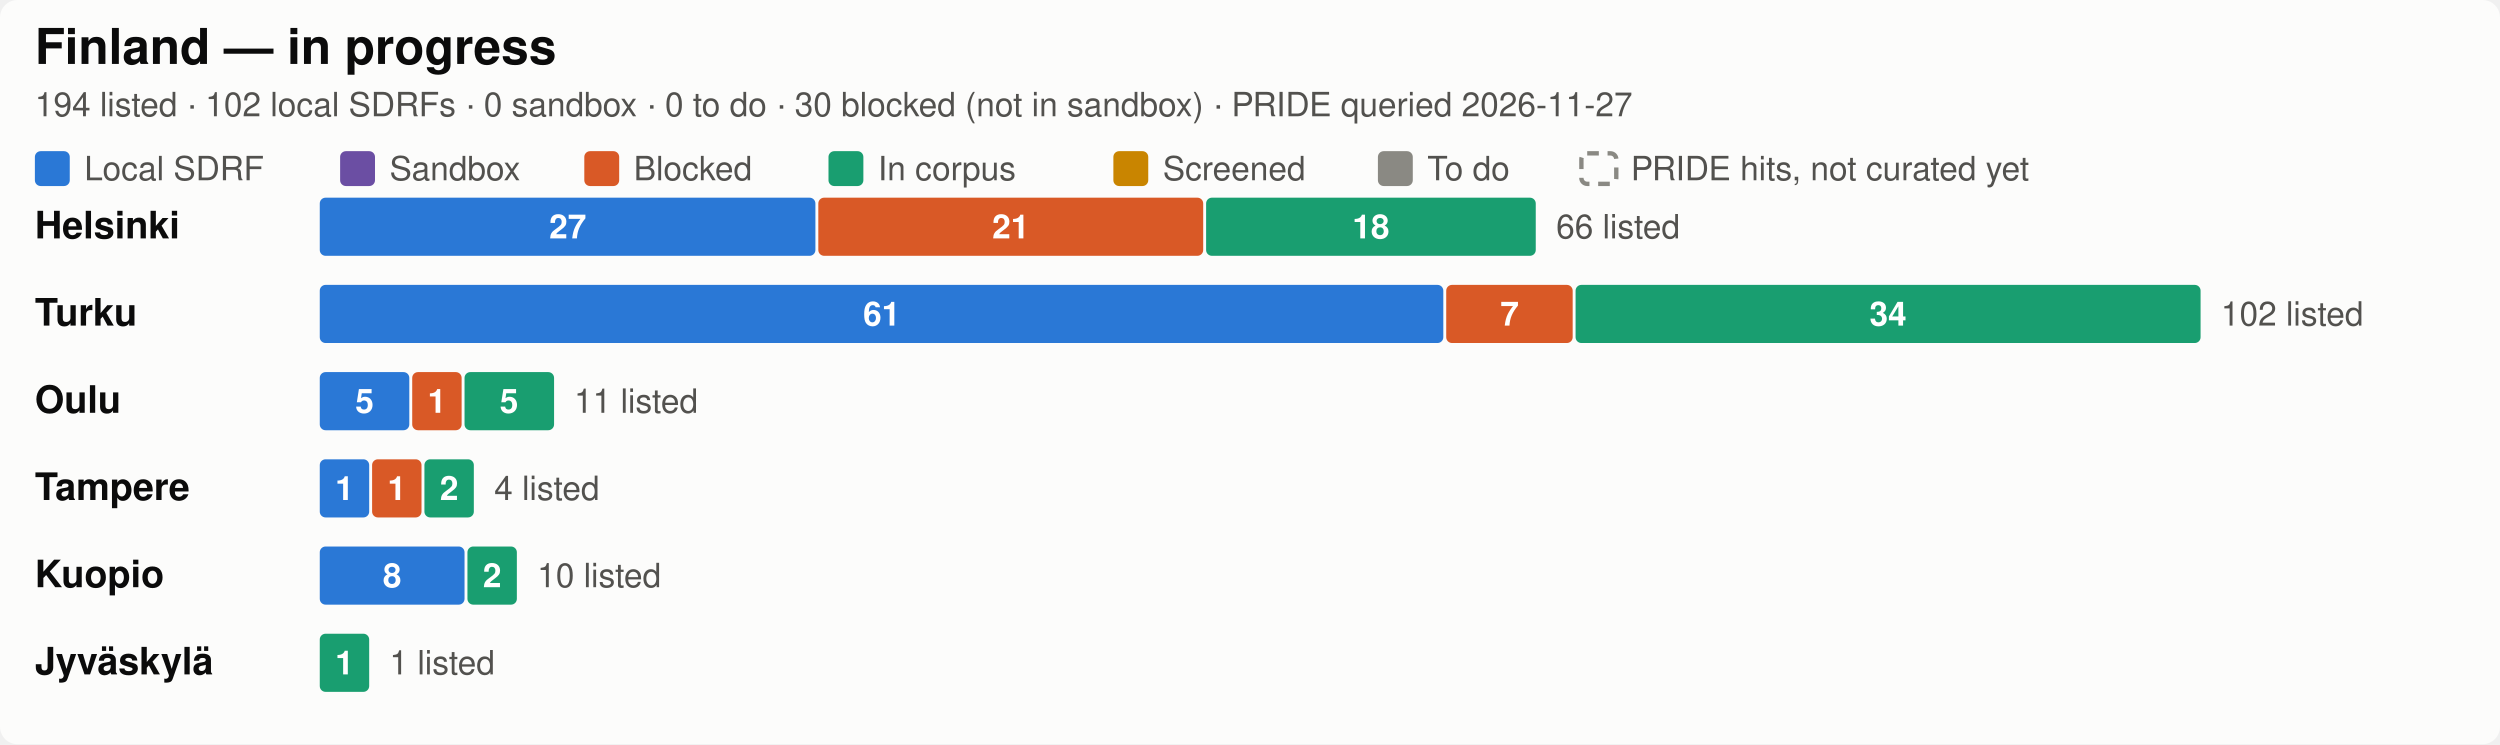
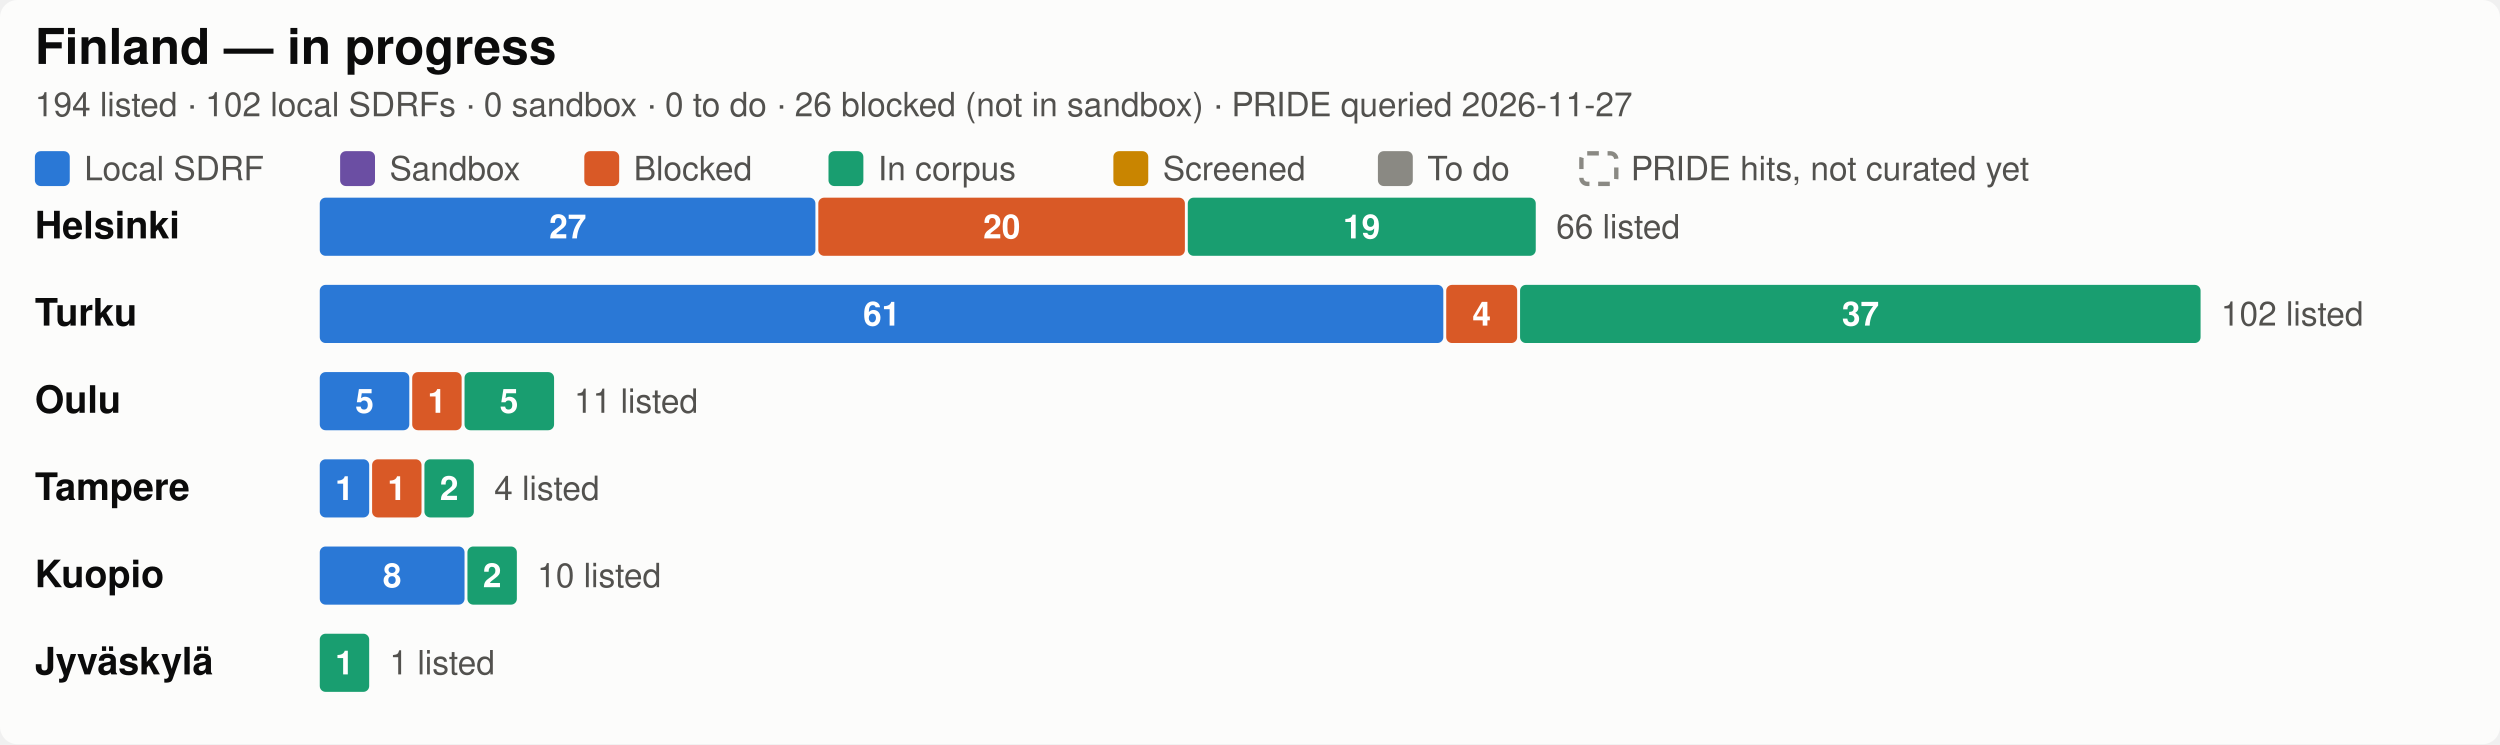
<svg xmlns="http://www.w3.org/2000/svg" width="860" height="256.0" viewBox="0 0 860 256.0" role="img" aria-label="Finland SDRF progress by city">
  <style>
  .bg { fill: #fcfcfb; }
  .title { fill: #0b0b0b; font-size: 17px; font-weight: 600; }
  .city { fill: #0b0b0b; font-size: 13px; font-weight: 600; }
  .sub, .legend, .total, .axis { fill: #52514e; font-size: 11.5px; }
  .seg { font-size: 11.5px; font-weight: 600; fill: #ffffff; font-variant-numeric: tabular-nums; }
  .uncurated { fill: none; stroke: #8a8983; stroke-width: 1.5; stroke-dasharray: 4 3; }
  .grid { stroke: #e8e7e2; stroke-width: 1; }
  text { font-family: -apple-system, "Segoe UI", Helvetica, Arial, sans-serif; }
  .c-annotated { fill: #2a78d6; }
  .c-sandbox { fill: #6b4ea3; }
  .c-blocked { fill: #d95926; }
  .c-in_corpus { fill: #199e70; }
  .c-screened { fill: #c98500; }
  .c-todo { fill: #8a8983; }

  @media (prefers-color-scheme: dark) {
    .bg { fill: #1a1a19; }
    .title, .city { fill: #ffffff; }
    .sub, .legend, .total, .axis { fill: #c3c2b7; }
    .uncurated { stroke: #8f8e86; }
    .grid { stroke: #3a3a37; }
    .c-annotated { fill: #3987e5; }
    .c-sandbox { fill: #7d5fb5; }
    .c-blocked { fill: #d95926; }
    .c-in_corpus { fill: #199e70; }
    .c-screened { fill: #c98500; }
    .c-todo { fill: #6b6a65; }
  }
</style>
  <rect class="bg" width="860" height="256.0" rx="6" />
  <text class="title" x="12" y="22">Finland — in progress</text>
-   <text class="sub" x="12" y="40">194 listed · 102 local SDRFs · 0 sandbox · 0 to do · 30 blocked (not in sandbox) · PRIDE queried 2026-11-27</text>
+   <text class="sub" x="12" y="40">194 listed · 102 local SDRFs · 0 sandbox · 0 to do · 26 blocked (not in sandbox) · PRIDE queried 2026-11-27</text>
  <rect class="c-annotated" fill="#2a78d6" x="12.0" y="52.0" width="12" height="12" rx="2" />
  <text class="legend" x="29.0" y="62.0">Local SDRF</text>
  <rect class="c-sandbox" fill="#6b4ea3" x="117.0" y="52.0" width="12" height="12" rx="2" />
  <text class="legend" x="134.0" y="62.0">Sandbox</text>
  <rect class="c-blocked" fill="#d95926" x="201.0" y="52.0" width="12" height="12" rx="2" />
  <text class="legend" x="218.0" y="62.0">Blocked</text>
  <rect class="c-in_corpus" fill="#199e70" x="285.0" y="52.0" width="12" height="12" rx="2" />
  <text class="legend" x="302.0" y="62.0">In corpus</text>
  <rect class="c-screened" fill="#c98500" x="383.0" y="52.0" width="12" height="12" rx="2" />
  <text class="legend" x="400.0" y="62.0">Screened</text>
  <rect class="c-todo" fill="#8a8983" x="474.0" y="52.0" width="12" height="12" rx="2" />
  <text class="legend" x="491.0" y="62.0">To do</text>
  <rect class="uncurated" fill="none" stroke="#8a8983" x="544.0" y="52.75" width="12" height="10.5" rx="2" />
  <text class="legend" x="561.0" y="62.0">PRIDE hits, not curated yet</text>
  <text class="city" x="12" y="82.0">Helsinki</text>
  <rect class="c-annotated" fill="#2a78d6" x="110.0" y="68.0" width="170.5" height="20" rx="2" />
  <text class="seg" x="195.3" y="82.0" text-anchor="middle">27</text>
-   <rect class="c-blocked" fill="#d95926" x="281.5" y="68.0" width="132.4" height="20" rx="2" />
-   <text class="seg" x="347.7" y="82.0" text-anchor="middle">21</text>
-   <rect class="c-in_corpus" fill="#199e70" x="414.9" y="68.0" width="113.4" height="20" rx="2" />
-   <text class="seg" x="471.6" y="82.0" text-anchor="middle">18</text>
+   <rect class="c-blocked" fill="#d95926" x="281.5" y="68.0" width="126.1" height="20" rx="2" />
+   <text class="seg" x="344.6" y="82.0" text-anchor="middle">20</text>
+   <rect class="c-in_corpus" fill="#199e70" x="408.6" y="68.0" width="119.7" height="20" rx="2" />
+   <text class="seg" x="468.4" y="82.0" text-anchor="middle">19</text>
  <text class="total" x="535.3" y="82.0">66 listed</text>
  <text class="city" x="12" y="112.0">Turku</text>
  <rect class="c-annotated" fill="#2a78d6" x="110.0" y="98.0" width="386.5" height="20" rx="2" />
  <text class="seg" x="303.3" y="112.0" text-anchor="middle">61</text>
-   <rect class="c-blocked" fill="#d95926" x="497.5" y="98.0" width="43.5" height="20" rx="2" />
-   <text class="seg" x="519.3" y="112.0" text-anchor="middle">7</text>
-   <rect class="c-in_corpus" fill="#199e70" x="542.0" y="98.0" width="215.0" height="20" rx="2" />
-   <text class="seg" x="649.5" y="112.0" text-anchor="middle">34</text>
+   <rect class="c-blocked" fill="#d95926" x="497.5" y="98.0" width="24.4" height="20" rx="2" />
+   <text class="seg" x="509.7" y="112.0" text-anchor="middle">4</text>
+   <rect class="c-in_corpus" fill="#199e70" x="522.9" y="98.0" width="234.1" height="20" rx="2" />
+   <text class="seg" x="640.0" y="112.0" text-anchor="middle">37</text>
  <text class="total" x="764.0" y="112.0">102 listed</text>
  <text class="city" x="12" y="142.0">Oulu</text>
  <rect class="c-annotated" fill="#2a78d6" x="110.0" y="128.0" width="30.8" height="20" rx="2" />
  <text class="seg" x="125.4" y="142.0" text-anchor="middle">5</text>
  <rect class="c-blocked" fill="#d95926" x="141.8" y="128.0" width="17.0" height="20" rx="2" />
  <text class="seg" x="150.3" y="142.0" text-anchor="middle">1</text>
  <rect class="c-in_corpus" fill="#199e70" x="159.8" y="128.0" width="30.8" height="20" rx="2" />
  <text class="seg" x="175.1" y="142.0" text-anchor="middle">5</text>
  <text class="total" x="197.5" y="142.0">11 listed</text>
  <text class="city" x="12" y="172.0">Tampere</text>
  <rect class="c-annotated" fill="#2a78d6" x="110.0" y="158.0" width="17.0" height="20" rx="2" />
  <text class="seg" x="118.5" y="172.0" text-anchor="middle">1</text>
  <rect class="c-blocked" fill="#d95926" x="128.0" y="158.0" width="17.0" height="20" rx="2" />
  <text class="seg" x="136.5" y="172.0" text-anchor="middle">1</text>
  <rect class="c-in_corpus" fill="#199e70" x="146.0" y="158.0" width="17.0" height="20" rx="2" />
  <text class="seg" x="154.5" y="172.0" text-anchor="middle">2</text>
  <text class="total" x="170.0" y="172.0">4 listed</text>
  <text class="city" x="12" y="202.0">Kuopio</text>
  <rect class="c-annotated" fill="#2a78d6" x="110.0" y="188.0" width="49.8" height="20" rx="2" />
  <text class="seg" x="134.9" y="202.0" text-anchor="middle">8</text>
  <rect class="c-in_corpus" fill="#199e70" x="160.8" y="188.0" width="17.0" height="20" rx="2" />
  <text class="seg" x="169.3" y="202.0" text-anchor="middle">2</text>
  <text class="total" x="184.8" y="202.0">10 listed</text>
  <text class="city" x="12" y="232.0">Jyväskylä</text>
  <rect class="c-in_corpus" fill="#199e70" x="110.0" y="218.0" width="17.0" height="20" rx="2" />
  <text class="seg" x="118.5" y="232.0" text-anchor="middle">1</text>
  <text class="total" x="134.0" y="232.0">1 listed</text>
</svg>
